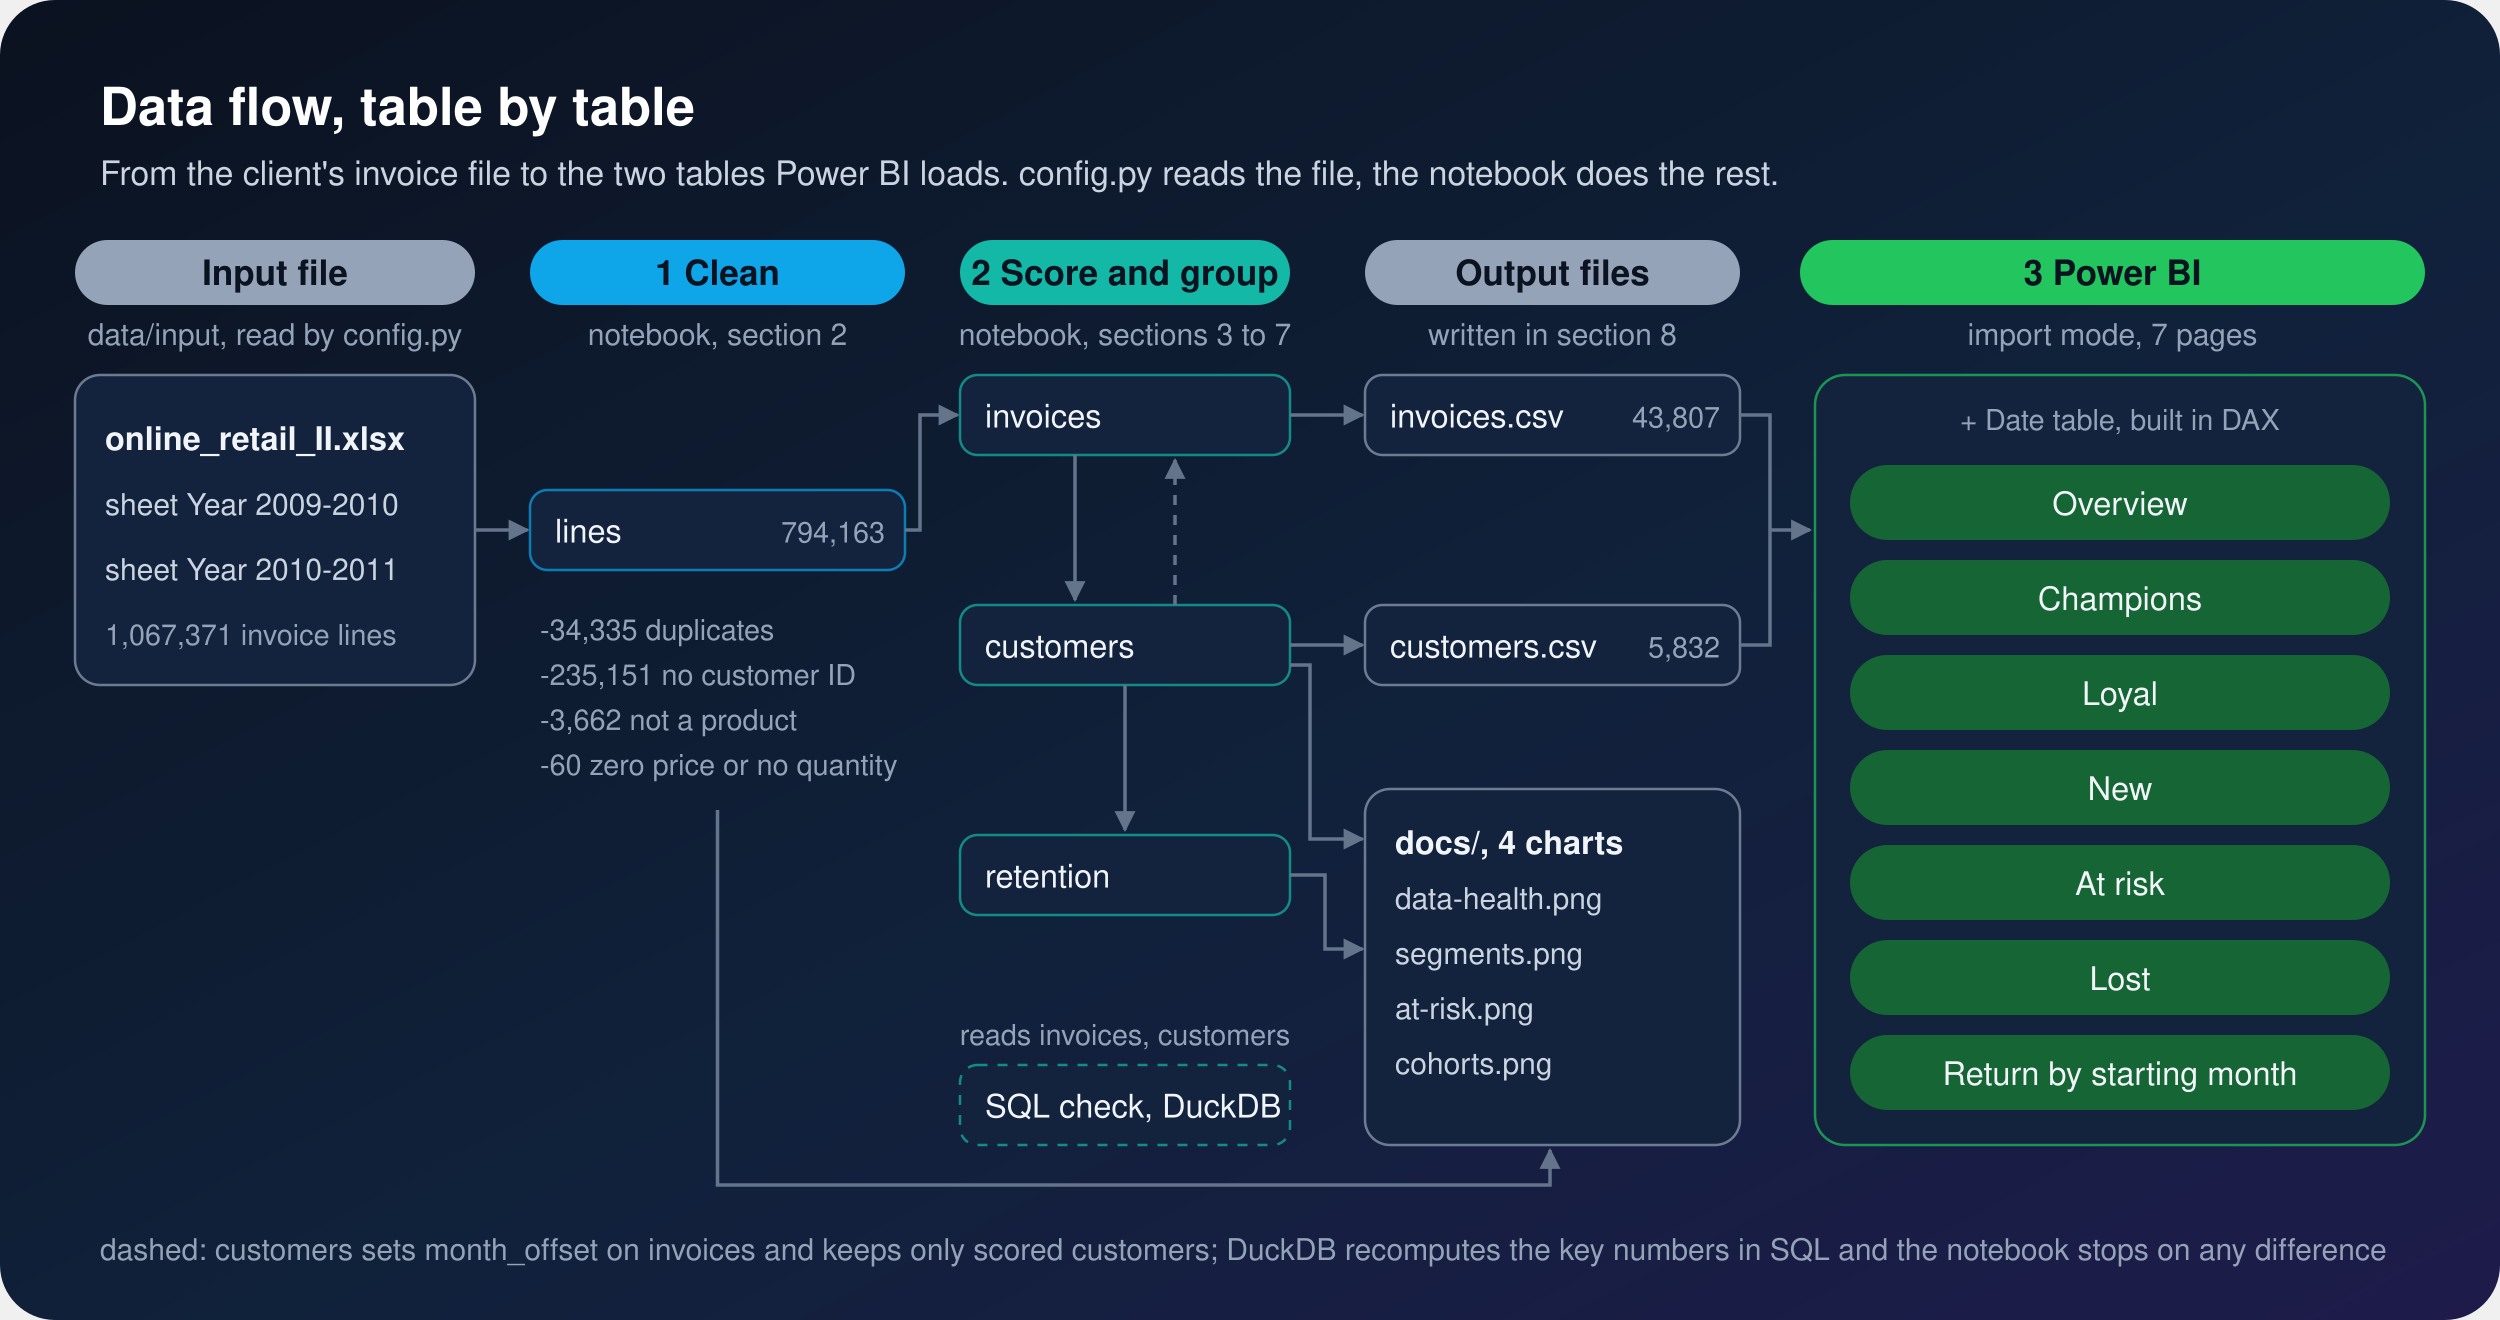
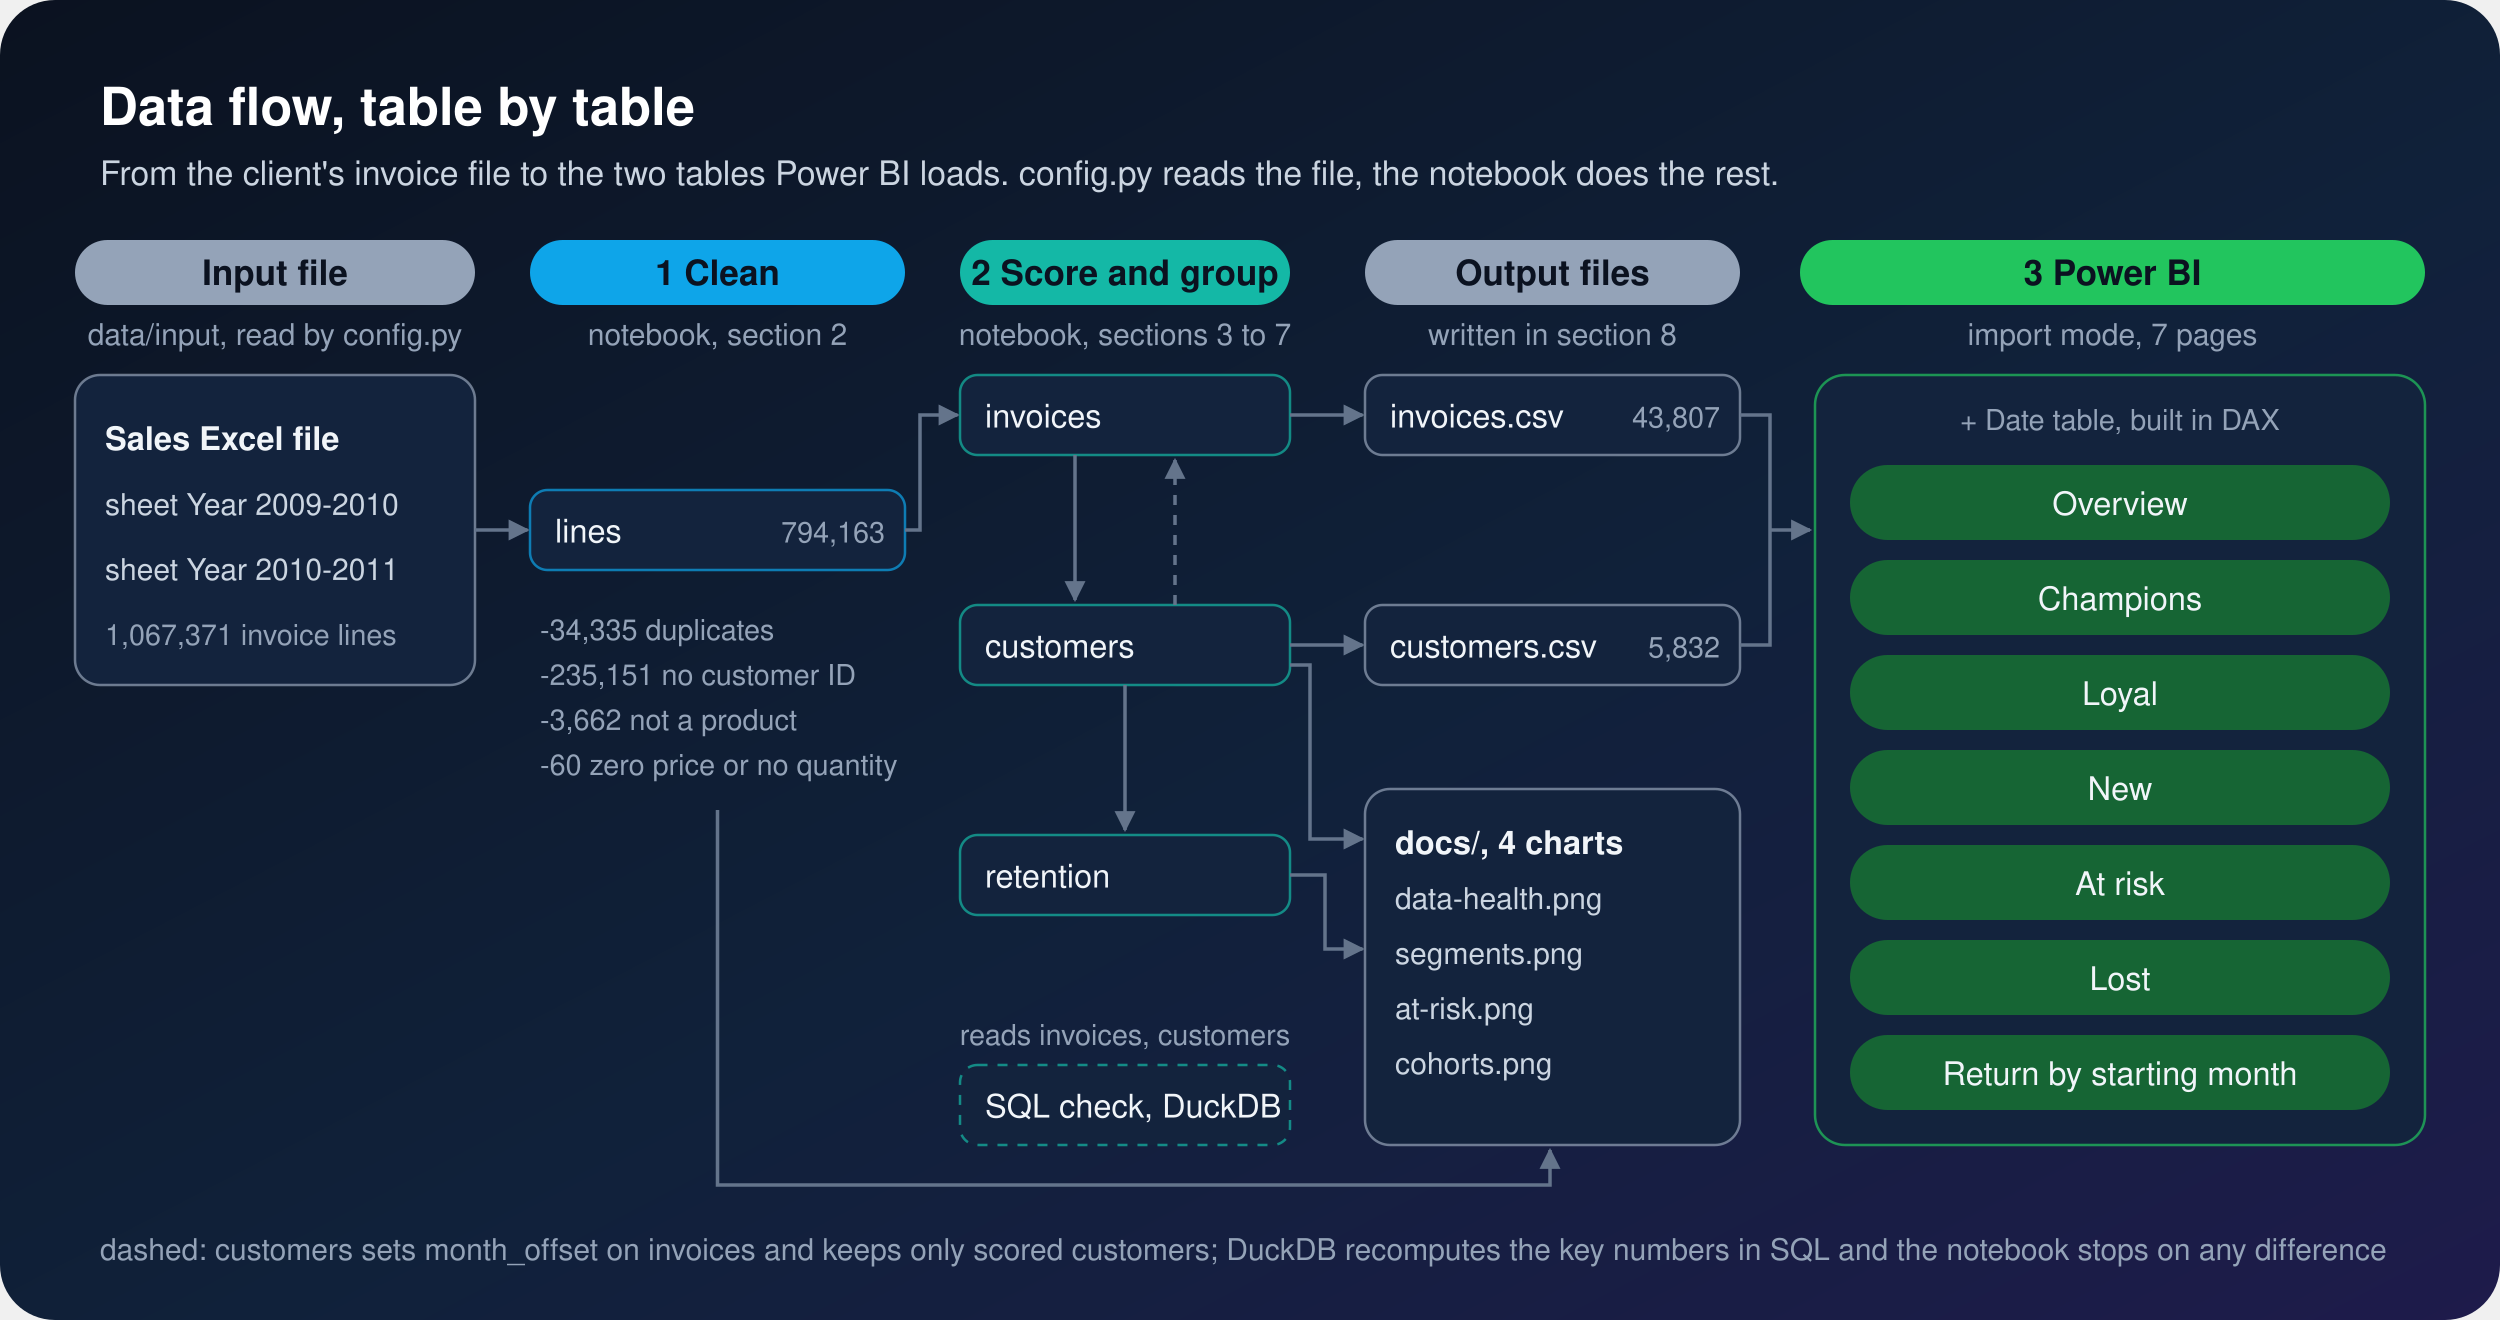
- <svg xmlns="http://www.w3.org/2000/svg" viewBox="0 0 1000 528" width="1000" height="528" role="img" aria-label="Data flow, table by table: config.py reads online_retail_II.xlsx, two yearly sheets, 1,067,371 invoice lines. The notebook cleans them to 794,163 lines (duplicates, lines with no customer ID, non-products and zero prices out), groups them into invoices and scores customers, and writes data/invoices.csv (43,807 rows) and data/customers.csv (5,832 rows), plus four charts in docs. DuckDB re-checks the key numbers in SQL. Power BI loads the two files into seven pages.">
+ <svg xmlns="http://www.w3.org/2000/svg" viewBox="0 0 1000 528" width="1000" height="528" role="img" aria-label="Data flow, table by table: config.py reads the sales Excel file, two yearly sheets, 1,067,371 invoice lines. The notebook cleans them to 794,163 lines (duplicates, lines with no customer ID, non-products and zero prices out), groups them into invoices and scores customers, and writes data/invoices.csv (43,807 rows) and data/customers.csv (5,832 rows), plus four charts in docs. DuckDB re-checks the key numbers in SQL. Power BI loads the two files into seven pages.">
  <defs>
    <linearGradient id="bg" x1="0" y1="0" x2="1" y2="1">
      <stop offset="0" stop-color="#0B1220" />
      <stop offset="0.55" stop-color="#10213A" />
      <stop offset="1" stop-color="#1E1B4B" />
    </linearGradient>
    <marker id="arrow" viewBox="0 0 10 10" refX="9" refY="5" markerWidth="6" markerHeight="6" orient="auto">
      <path d="M0 0 L10 5 L0 10 Z" fill="#64748B" />
    </marker>
  </defs>
  <style>
    text { font-family: "Segoe UI", -apple-system, Helvetica, Arial, sans-serif; }
    .title { font-size: 21px; font-weight: 700; fill: #FFFFFF; }
    .sub { font-size: 13.5px; fill: #CBD5E1; }
    .layer { font-size: 14px; font-weight: 700; fill: #0B1220; }
    .where { font-size: 12px; fill: #94A3B8; }
    .name { font-size: 13px; fill: #F1F5F9; }
    .count { font-size: 11.5px; fill: #94A3B8; }
    .note { font-size: 12px; fill: #CBD5E1; }
    .col { font-size: 12.5px; fill: #E2E8F0; }
    .key { font-size: 11px; font-weight: 700; }
    .edge { fill: none; stroke: #64748B; stroke-width: 1.4; }
  </style>
  <rect width="1000" height="528" rx="22" fill="url(#bg)" />
  <text x="40" y="50" class="title">Data flow, table by table</text>
  <text x="40" y="74" class="sub">From the client's invoice file to the two tables Power BI loads. config.py reads the file, the notebook does the rest.</text>
  <rect x="30" y="96" width="160" height="26" rx="13" fill="#94A3B8" />
  <text x="110.0" y="114" class="layer" text-anchor="middle">Input file</text>
  <text x="110.0" y="138" class="where" text-anchor="middle">data/input, read by config.py</text>
  <rect x="212" y="96" width="150" height="26" rx="13" fill="#0EA5E9" />
  <text x="287.0" y="114" class="layer" text-anchor="middle">1  Clean</text>
  <text x="287.0" y="138" class="where" text-anchor="middle">notebook, section 2</text>
  <rect x="384" y="96" width="132" height="26" rx="13" fill="#14B8A6" />
  <text x="450.0" y="114" class="layer" text-anchor="middle">2  Score and group</text>
  <text x="450.0" y="138" class="where" text-anchor="middle">notebook, sections 3 to 7</text>
  <rect x="546" y="96" width="150" height="26" rx="13" fill="#94A3B8" />
  <text x="621.0" y="114" class="layer" text-anchor="middle">Output files</text>
  <text x="621.0" y="138" class="where" text-anchor="middle">written in section 8</text>
  <rect x="720" y="96" width="250" height="26" rx="13" fill="#22C55E" />
  <text x="845.0" y="114" class="layer" text-anchor="middle">3  Power BI</text>
  <text x="845.0" y="138" class="where" text-anchor="middle">import mode, 7 pages</text>
  <rect x="30" y="150" width="160" height="124" rx="10" fill="#13233D" stroke="#94A3B8" stroke-opacity="0.7" />
-   <text x="42" y="180" class="name" font-weight="700">online_retail_II.xlsx</text>
+   <text x="42" y="180" class="name" font-weight="700">Sales Excel file</text>
  <text x="42" y="206" class="note">sheet Year 2009-2010</text>
  <text x="42" y="232" class="note">sheet Year 2010-2011</text>
  <text x="42" y="258" class="count">1,067,371 invoice lines</text>
  <rect x="212" y="196" width="150" height="32" rx="7" fill="#13233D" stroke="#0EA5E9" stroke-opacity="0.7" />
  <text x="222" y="217" class="name">lines</text>
  <text x="354" y="217" class="count" text-anchor="end">794,163</text>
  <path d="M190 212.0 H211" class="edge" marker-end="url(#arrow)" />
  <text x="216" y="256" class="count">-34,335 duplicates</text>
  <text x="216" y="274" class="count">-235,151 no customer ID</text>
  <text x="216" y="292" class="count">-3,662 not a product</text>
  <text x="216" y="310" class="count">-60 zero price or no quantity</text>
  <rect x="384" y="150" width="132" height="32" rx="7" fill="#13233D" stroke="#14B8A6" stroke-opacity="0.7" />
  <text x="394" y="171" class="name">invoices</text>
  <rect x="384" y="242" width="132" height="32" rx="7" fill="#13233D" stroke="#14B8A6" stroke-opacity="0.7" />
  <text x="394" y="263" class="name">customers</text>
  <rect x="384" y="334" width="132" height="32" rx="7" fill="#13233D" stroke="#14B8A6" stroke-opacity="0.7" />
  <text x="394" y="355" class="name">retention</text>
  <rect x="384" y="426" width="132" height="32" rx="7" fill="#13233D" stroke="#14B8A6" stroke-opacity="0.7" stroke-dasharray="4 4" />
  <text x="394" y="447" class="name">SQL check, DuckDB</text>
  <text x="450" y="418" class="count" text-anchor="middle">reads invoices, customers</text>
  <path d="M362 212.0 H368 V166.0 H383" class="edge" marker-end="url(#arrow)" />
  <line x1="430" y1="182" x2="430" y2="240" class="edge" marker-end="url(#arrow)" />
  <line x1="470" y1="242" x2="470" y2="184" class="edge" stroke-dasharray="4 4" marker-end="url(#arrow)" />
  <line x1="450" y1="274" x2="450" y2="332" class="edge" marker-end="url(#arrow)" />
  <rect x="546" y="150" width="150" height="32" rx="7" fill="#13233D" stroke="#94A3B8" stroke-opacity="0.7" />
  <text x="556" y="171" class="name">invoices.csv</text>
  <text x="688" y="171" class="count" text-anchor="end">43,807</text>
  <rect x="546" y="242" width="150" height="32" rx="7" fill="#13233D" stroke="#94A3B8" stroke-opacity="0.7" />
  <text x="556" y="263" class="name">customers.csv</text>
  <text x="688" y="263" class="count" text-anchor="end">5,832</text>
  <rect x="546" y="315.6" width="150" height="142.4" rx="10" fill="#13233D" stroke="#94A3B8" stroke-opacity="0.7" />
  <text x="558" y="341.6" class="name" font-weight="700">docs/, 4 charts</text>
  <text x="558" y="363.6" class="note">data-health.png</text>
  <text x="558" y="385.6" class="note">segments.png</text>
  <text x="558" y="407.6" class="note">at-risk.png</text>
  <text x="558" y="429.6" class="note">cohorts.png</text>
  <path d="M516 166.0 H545" class="edge" marker-end="url(#arrow)" />
  <path d="M516 258.0 H545" class="edge" marker-end="url(#arrow)" />
  <path d="M516 266.0 H524 V335.6 H545" class="edge" marker-end="url(#arrow)" />
  <path d="M516 350.0 H530 V379.6 H545" class="edge" marker-end="url(#arrow)" />
  <path d="M287 324 V474 H620 V460" class="edge" marker-end="url(#arrow)" />
  <path d="M696 166.0 H708 V258.0 H696" class="edge" stroke="#94A3B8" />
  <line x1="708" y1="212.0" x2="724" y2="212.0" class="edge" stroke="#22C55E" marker-end="url(#arrow)" />
  <rect x="726" y="150" width="244" height="308" rx="12" fill="#13233D" stroke="#22C55E" stroke-opacity="0.7" />
  <text x="848" y="172" class="count" text-anchor="middle">+ Date table, built in DAX</text>
  <rect x="740" y="186" width="216" height="30" rx="15" fill="#166534" />
  <text x="848" y="206" class="name" text-anchor="middle">Overview</text>
  <rect x="740" y="224" width="216" height="30" rx="15" fill="#166534" />
  <text x="848" y="244" class="name" text-anchor="middle">Champions</text>
  <rect x="740" y="262" width="216" height="30" rx="15" fill="#166534" />
  <text x="848" y="282" class="name" text-anchor="middle">Loyal</text>
  <rect x="740" y="300" width="216" height="30" rx="15" fill="#166534" />
  <text x="848" y="320" class="name" text-anchor="middle">New</text>
  <rect x="740" y="338" width="216" height="30" rx="15" fill="#166534" />
  <text x="848" y="358" class="name" text-anchor="middle">At risk</text>
  <rect x="740" y="376" width="216" height="30" rx="15" fill="#166534" />
  <text x="848" y="396" class="name" text-anchor="middle">Lost</text>
  <rect x="740" y="414" width="216" height="30" rx="15" fill="#166534" />
  <text x="848" y="434" class="name" text-anchor="middle">Return by starting month</text>
  <text x="40" y="504" class="where">dashed: customers sets month_offset on invoices and keeps only scored customers; DuckDB recomputes the key numbers in SQL and the notebook stops on any difference</text>
</svg>
